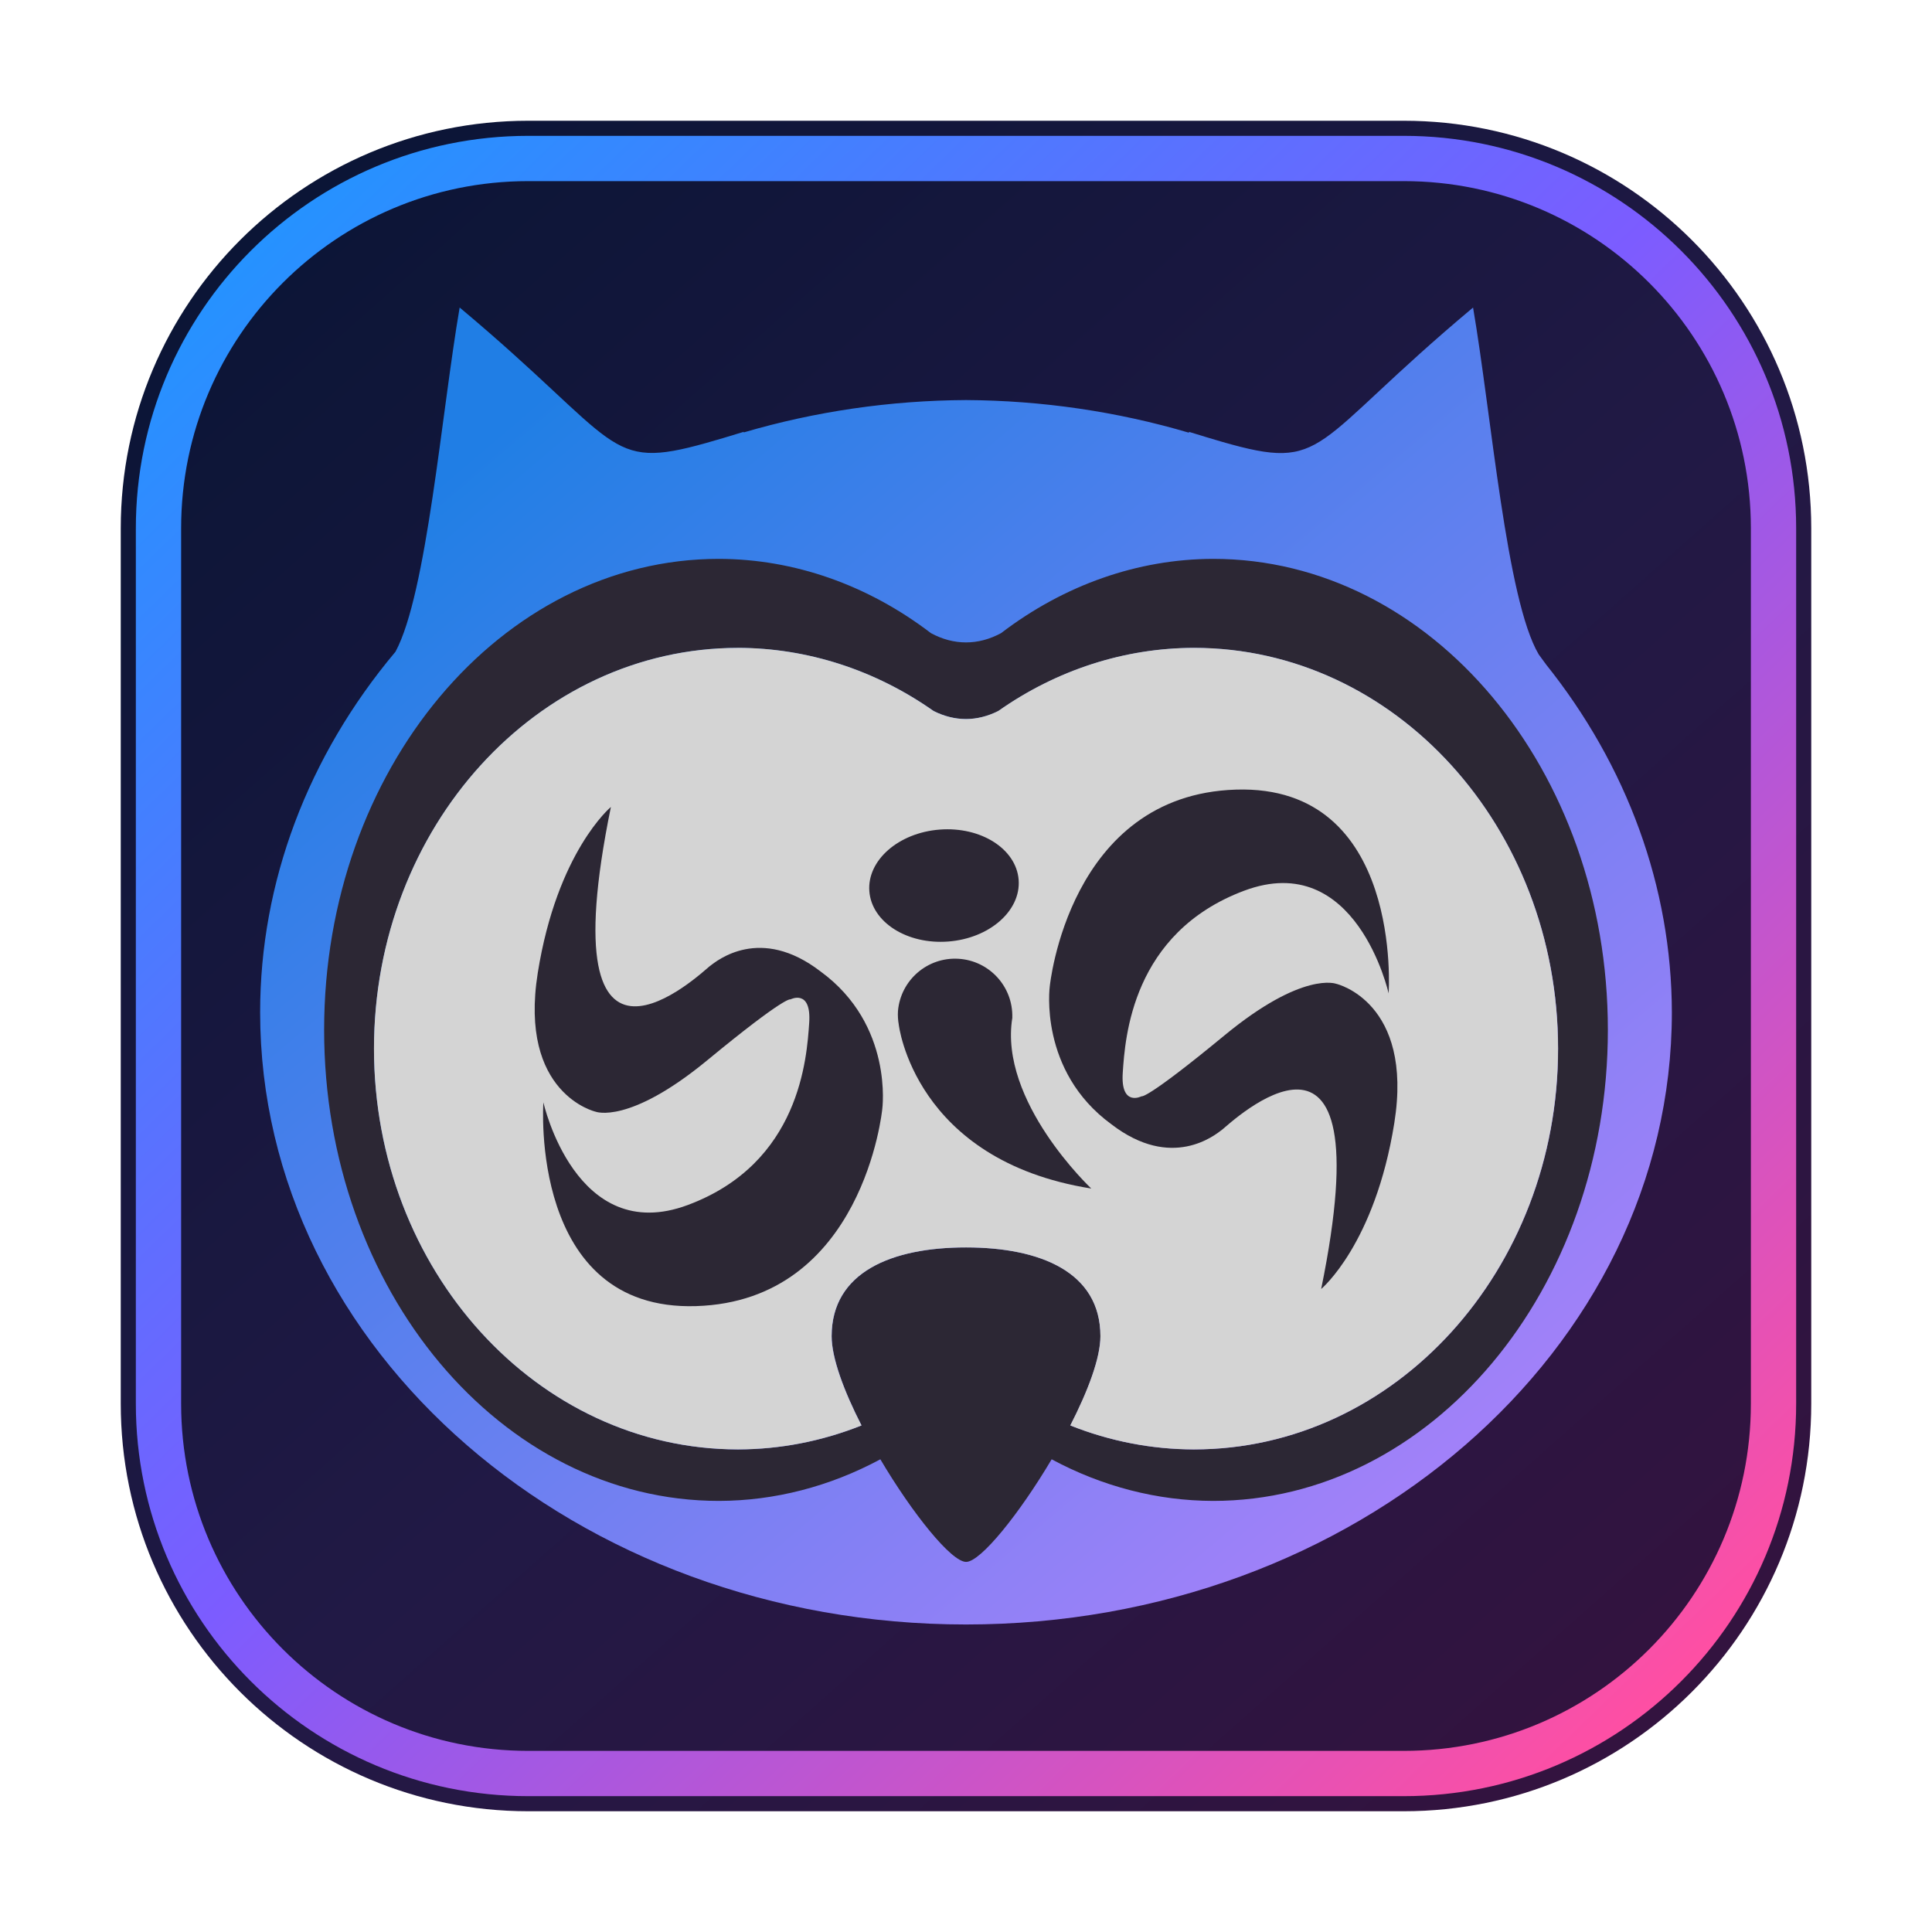
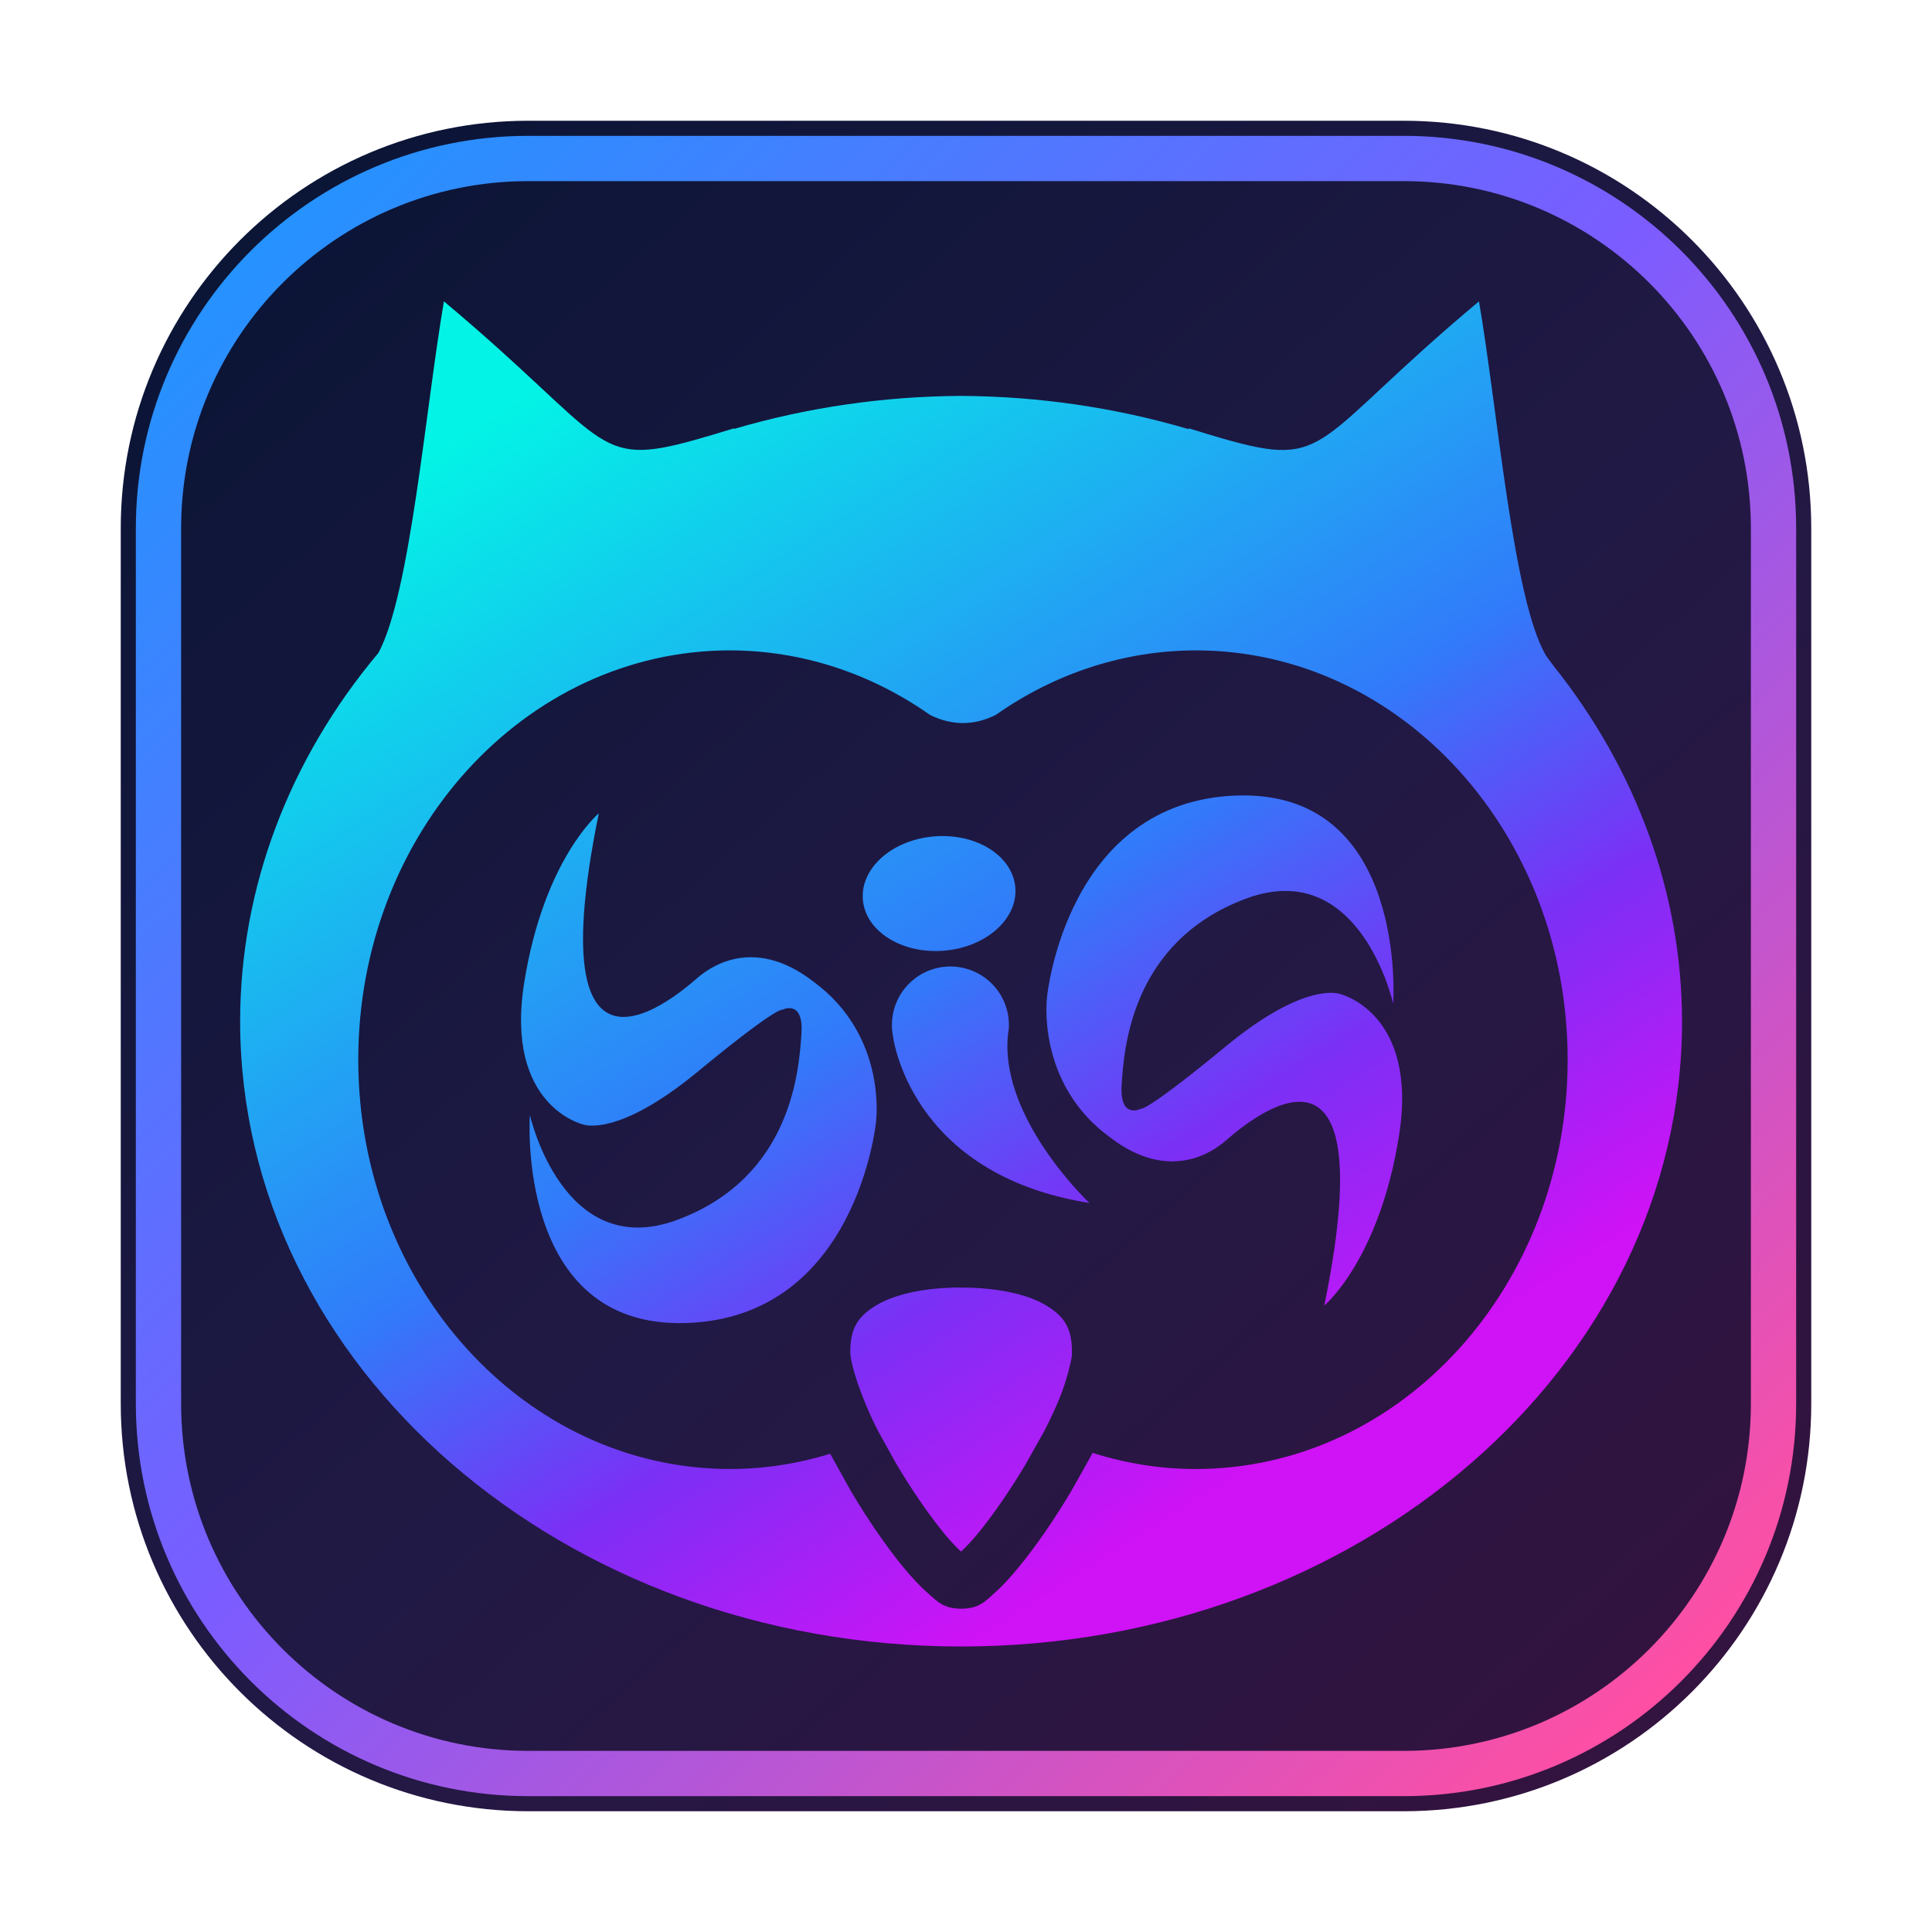
<svg xmlns="http://www.w3.org/2000/svg" xmlns:xlink="http://www.w3.org/1999/xlink" width="128" height="128" viewBox="0 0 128 128" version="1.1" id="svg17">
  <defs id="defs8">
    <linearGradient id="bg" x1="18" y1="14" x2="112" y2="120" gradientUnits="userSpaceOnUse">
      <stop offset="0" stop-color="#0b1536" id="stop1" />
      <stop offset="0.52" stop-color="#211945" id="stop2" />
      <stop offset="1" stop-color="#35123e" id="stop3" />
    </linearGradient>
    <linearGradient id="rim" x1="16" y1="14" x2="111" y2="112" gradientUnits="userSpaceOnUse">
      <stop offset="0" stop-color="#2294ff" id="stop4" />
      <stop offset="0.48" stop-color="#7c5cff" id="stop5" />
      <stop offset="1" stop-color="#ff4fa3" id="stop6" />
    </linearGradient>
    <linearGradient id="face" x1="35" y1="28" x2="94" y2="99" gradientUnits="userSpaceOnUse">
      <stop offset="0" stop-color="#f8fafc" id="stop7" />
      <stop offset="1" stop-color="#c8d2ef" id="stop8" />
    </linearGradient>
    <filter id="shadow" x="0" y="0" width="1" height="1">
      <feDropShadow dx="0" dy="8" stdDeviation="8" flood-color="#020617" flood-opacity=".45" />
    </filter>
    <linearGradient xlink:href="#linearGradient37" id="linearGradient38" x1="4.525" y1="30.605" x2="19.912" y2="48.942" gradientUnits="userSpaceOnUse" gradientTransform="matrix(1.984334,0,0,2.012723,-0.2460836,-56.05288)" />
    <linearGradient id="linearGradient37">
      <stop style="stop-color:#2082eb;stop-opacity:0.996;" offset="0" id="stop20" />
      <stop style="stop-color:#a884ff;stop-opacity:1;" offset="1" id="stop21" />
    </linearGradient>
+     <linearGradient xlink:href="#linearGradient1" id="linearGradient14" gradientUnits="userSpaceOnUse" gradientTransform="matrix(1.199738,0,0,1.199738,279.9148,-504.293)" x1="-211.43" y1="446.257" x2="-173.199" y2="507.021" />
+     <linearGradient id="linearGradient1">
+       <stop style="stop-color:#03f4e6;stop-opacity:1" offset="0" id="stop7-3" />
+       <stop style="stop-color:#317bfa;stop-opacity:1" offset="0.545" id="stop13-6" />
+       <stop style="stop-color:#7c2ff5;stop-opacity:1" offset="0.765" id="stop14-7" />
+       <stop style="stop-color:#cf12f6;stop-opacity:1" offset="1" id="stop12-5" />
+     </linearGradient>
  </defs>
  <rect x="8" y="8" width="112" height="112" rx="27" fill="url(#bg)" id="rect8" />
  <rect x="10.5" y="10.5" width="107" height="107" rx="24.5" fill="none" stroke="url(#rim)" stroke-width="3" id="rect9" />
-   <g id="g1" transform="matrix(1.969049,0,0,1.969049,16.74282,16.74282)">
-     <path style="display:inline;fill:url(#linearGradient38);fill-opacity:0.969;stroke-width:1.992" d="M 6.963,1.844 C 6.353,5.395 5.856,11.482 4.804,13.425 A 23.75,20.599 0 0 0 0.25,25.557 23.75,20.599 0 0 0 24,46.156 23.75,20.599 0 0 0 47.75,25.557 23.75,20.599 0 0 0 43.498,13.83 h 0.004 C 43.49,13.818 43.48,13.801 43.468,13.787 a 23.75,20.599 0 0 0 -0.198,-0.271 c -1.088,-1.837 -1.59,-8.064 -2.209,-11.671 -5.54,4.638 -4.881,5.541 -8.449,4.517 -0.331,-0.095 -0.697,-0.208 -1.108,-0.334 l -0.004,0.028 A 23.75,20.599 0 0 0 24,4.958 23.75,20.599 0 0 0 16.52,6.047 V 6.027 C 16.046,6.173 15.633,6.297 15.264,6.4 11.862,7.356 12.425,6.417 6.963,1.844 Z" id="path21" />
-     <path style="display:inline;fill:#2c2734;fill-opacity:1;stroke-width:2.044" d="M 15.687,10.301 A 13.284,15.849 0 0 0 2.403,26.147 13.284,15.849 0 0 0 15.687,41.998 13.284,15.849 0 0 0 21.118,40.598 c 1.081,1.826 2.387,3.452 2.886,3.452 0.489,-4e-6 1.795,-1.625 2.878,-3.452 a 13.284,15.849 0 0 0 5.431,1.4 A 13.284,15.849 0 0 0 45.597,26.147 13.284,15.849 0 0 0 32.312,10.301 13.284,15.849 0 0 0 25.18,12.8 4.54,9.147 0 0 1 24,13.112 4.54,9.147 0 0 1 22.82,12.8 13.284,15.849 0 0 0 15.687,10.301 Z m 0.645,2.997 A 12.253,13.486 0 0 1 22.911,15.421 4.188,7.783 0 0 0 24,15.69 a 4.188,7.783 0 0 0 1.089,-0.269 12.253,13.486 0 0 1 6.579,-2.123 12.253,13.486 0 0 1 12.255,13.482 12.253,13.486 0 0 1 -12.255,13.486 12.253,13.486 0 0 1 -4.156,-0.807 c 0.59,-1.152 1.014,-2.269 1.013,-3.005 -9.06e-4,-2.157 -2.025,-2.984 -4.52,-2.985 -2.497,-0.001 -4.523,0.826 -4.524,2.985 -5.46e-4,0.736 0.416,1.853 1.005,3.005 A 12.253,13.486 0 0 1 16.333,40.266 12.253,13.486 0 0 1 4.082,26.78 12.253,13.486 0 0 1 16.333,13.298 Z" id="path22" />
-     <path style="display:inline;fill:#d4d4d4;fill-opacity:1;stroke-width:1.975" d="M 16.331,13.296 A 12.253,13.486 0 0 0 4.08,26.778 12.253,13.486 0 0 0 16.331,40.265 12.253,13.486 0 0 0 20.483,39.459 c -0.589,-1.152 -1.006,-2.267 -1.005,-3.003 9.05e-4,-2.159 2.027,-2.988 4.524,-2.987 2.496,7.82e-4 4.52,0.83 4.52,2.987 5.5e-4,0.736 -0.423,1.851 -1.013,3.003 a 12.253,13.486 0 0 0 4.156,0.806 12.253,13.486 0 0 0 12.255,-13.487 12.253,13.486 0 0 0 -12.255,-13.483 12.253,13.486 0 0 0 -6.579,2.124 4.188,7.783 0 0 1 -1.089,0.272 4.188,7.783 0 0 1 -1.089,-0.272 12.253,13.486 0 0 0 -6.579,-2.124 z" id="path23" />
-     <g transform="matrix(2.026667,0,0,2.026667,52.15563,-35.61729)" id="g26">
-       <path d="m -16.306,29.508 c -1.004,-0.773 -1.72,-0.181 -1.842,-0.088 -0.122,0.093 -2.705,2.563 -1.64,-2.644 0,0 -0.893,0.743 -1.214,2.754 -0.32,2.011 0.959,2.305 0.959,2.305 0,0 0.553,0.22 1.858,-0.856 1.305,-1.076 1.377,-1.008 1.377,-1.008 0,0 0.352,-0.183 0.312,0.392 -0.04,0.574 -0.149,2.325 -2.014,3.021 -1.864,0.696 -2.399,-1.704 -2.399,-1.704 0,0 -0.245,3.47 2.535,3.383 2.779,-0.086 3.091,-3.269 3.091,-3.269 0,0 0.192,-1.399 -1.023,-2.286" class="cls-3" style="display:inline;fill:#2c2734;fill-opacity:1;stroke-width:0.111" id="path24" />
-       <ellipse cx="-16.369" cy="26.905" class="cls-3" rx="1.243" ry="0.932" style="display:inline;fill:#2c2734;fill-opacity:1;stroke-width:0.111" transform="rotate(-4.397371)" id="ellipse24" />
-       <path d="m -13.124,30.273 a 0.951,0.951 0 0 0 -1.898,-0.11 0.941,0.941 0 0 0 0.013,0.225 c 0,0 0.254,2.255 3.196,2.723 1.48e-4,-0.001 -1.539,-1.445 -1.31,-2.838" class="cls-3" style="display:inline;fill:#2c2734;fill-opacity:1;stroke-width:0.111" id="path25" />
-       <path d="m -7.743,29.713 c 0,0 -0.553,-0.221 -1.858,0.855 -1.305,1.076 -1.376,1.011 -1.376,1.011 0,0 -0.352,0.184 -0.313,-0.392 0.039,-0.576 0.15,-2.32 2.014,-3.02 1.864,-0.7 2.4,1.704 2.4,1.704 0,0 0.245,-3.471 -2.535,-3.383 -2.78,0.087 -3.091,3.269 -3.091,3.269 0,0 -0.189,1.401 1.022,2.286 1.004,0.773 1.721,0.181 1.842,0.089 0.121,-0.092 2.707,-2.562 1.642,2.647 0,0 0.892,-0.742 1.214,-2.754 0.322,-2.012 -0.96,-2.312 -0.96,-2.312" class="cls-3" style="display:inline;fill:#2c2734;fill-opacity:1;stroke-width:0.111" id="path26" />
-     </g>
-   </g>
+   <path id="path10-3-2-7-6-5" style="fill:url(#linearGradient14);fill-opacity:1;stroke-width:2.011" d="m 29.411,19.965 c -1.226,7.141 -2.224,19.385 -4.341,23.293 -5.953,7.087 -9.16,15.629 -9.16,24.397 -8.31e-4,22.88 21.385,41.429 47.765,41.429 26.38,0 47.766,-18.549 47.765,-41.429 -0.016,-8.433 -3,-16.661 -8.551,-23.584 h 0.008 c -0.025,-0.025 -0.043,-0.059 -0.067,-0.086 -0.132,-0.183 -0.265,-0.365 -0.401,-0.546 -2.187,-3.695 -3.197,-16.218 -4.443,-23.474 -11.142,9.327 -9.817,11.145 -16.993,9.086 -0.665,-0.191 -1.399,-0.417 -2.227,-0.672 l -0.008,0.055 c -4.859,-1.433 -9.952,-2.177 -15.084,-2.204 -5.118,0.025 -10.197,0.764 -15.044,2.188 v -0.039 c -0.954,0.293 -1.785,0.542 -2.526,0.75 -6.843,1.922 -5.71,0.032 -16.694,-9.164 z m 18.961,23.124 c 4.691,0.008 9.281,1.489 13.234,4.27 0.713,0.36 1.449,0.543 2.188,0.546 0.739,-0.002 1.475,-0.186 2.188,-0.546 3.952,-2.78 8.543,-4.262 13.234,-4.27 13.608,-9e-4 24.641,12.138 24.645,27.115 1.7e-4,14.98 -11.034,27.124 -24.645,27.123 -2.311,-0.002 -4.611,-0.364 -6.831,-1.072 -0.056,0.109 -0.086,0.169 -0.086,0.169 -0.005,0.014 -0.012,0.026 -0.02,0.039 l -1.281,2.282 c -0.005,0.012 -0.012,0.024 -0.02,0.035 -1.131,1.907 -2.368,3.695 -3.5,5.067 -0.566,0.686 -1.097,1.27 -1.634,1.736 -0.537,0.467 -0.947,0.998 -2.164,0.998 -1.203,6.7e-4 -1.627,-0.53 -2.168,-0.998 -0.541,-0.468 -1.079,-1.045 -1.646,-1.732 -1.134,-1.374 -2.367,-3.165 -3.496,-5.071 -0.008,-0.014 -0.016,-0.029 -0.023,-0.043 l -1.273,-2.29 c -0.009,-0.018 -0.021,-0.036 -0.031,-0.055 -0.014,-0.026 -0.026,-0.053 -0.039,-0.079 -2.158,0.668 -4.389,1.009 -6.631,1.013 -13.608,-0.004 -24.637,-12.146 -24.637,-27.123 0.004,-14.974 11.032,-27.112 24.637,-27.115 z m 33.6,9.616 c -11.329,0.356 -12.601,13.324 -12.601,13.324 0,0 -0.772,5.711 4.164,9.317 4.091,3.151 7.018,0.737 7.51,0.361 0.492,-0.375 11.033,-10.444 6.693,10.79 0,0 3.634,-3.023 4.945,-11.222 1.311,-8.2 -3.912,-9.423 -3.912,-9.423 0,0 -2.256,-0.902 -7.573,3.484 -4.819,3.975 -5.514,4.127 -5.601,4.121 h -0.004 -0.004 c 0,0 -1.434,0.747 -1.277,-1.599 0.157,-2.346 0.61,-9.456 8.206,-12.31 7.596,-2.854 9.785,6.949 9.785,6.949 0,0 0.998,-14.148 -10.331,-13.791 z m -42.297,1.178 c 0,0 -3.639,3.027 -4.945,11.222 -1.306,8.196 3.908,9.396 3.908,9.396 0,0 2.256,0.898 7.573,-3.488 4.819,-3.975 5.514,-4.12 5.601,-4.113 h 0.004 0.004 v 0.004 c 0,0 1.438,-0.746 1.277,1.595 -0.161,2.341 -0.611,9.479 -8.21,12.314 -7.598,2.836 -9.781,-6.945 -9.781,-6.945 0,0 -0.994,14.139 10.335,13.787 11.329,-0.352 12.597,-13.324 12.597,-13.324 0,0 0.785,-5.7 -4.168,-9.313 -4.091,-3.151 -7.013,-0.737 -7.511,-0.357 -0.497,0.379 -11.023,10.443 -6.686,-10.779 z m 22.916,1.508 a 3.799,5.067 85.603 0 0 -0.664,0.02 3.799,5.067 85.603 0 0 -4.761,4.176 3.799,5.067 85.603 0 0 5.342,3.402 3.799,5.067 85.603 0 0 4.761,-4.179 3.799,5.067 85.603 0 0 -4.678,-3.417 z m 0.338,8.642 a 3.875,3.875 0 0 0 -3.83,3.653 3.835,3.835 0 0 0 0.055,0.915 c 0,0 1.037,9.192 13.025,11.101 6.13e-4,-0.004 -6.272,-5.889 -5.342,-11.568 a 3.875,3.875 0 0 0 -3.908,-4.101 z m 0.742,21.266 c -2.313,-1.8e-4 -4.314,0.423 -5.542,1.139 -1.23,0.717 -1.794,1.493 -1.795,3.115 -6.27e-4,0.816 0.706,3.036 1.834,5.244 l 1.218,2.196 v 0.004 l 0.004,0.004 h 0.004 v 0.004 c 1.044,1.762 2.208,3.436 3.178,4.612 0.435,0.527 0.805,0.908 1.1,1.178 0.295,-0.271 0.664,-0.651 1.1,-1.178 0.973,-1.18 2.142,-2.86 3.19,-4.627 l 1.241,-2.208 v -0.004 c 9.01e-4,-0.002 0.501,-0.947 0.986,-2.121 0.486,-1.176 0.851,-2.694 0.833,-2.993 -9.03e-4,-0.037 -9.03e-4,-0.073 0,-0.11 -6.67e-4,-1.62 -0.565,-2.398 -1.795,-3.115 -1.23,-0.717 -3.231,-1.134 -5.546,-1.135 h -0.004 -0.004 z" />
+   <rect style="fill:#ff00ff;fill-opacity:0.949;stroke-width:1.89;opacity:0" id="rect1" width="128" height="128" x="0" y="0" />
</svg>
